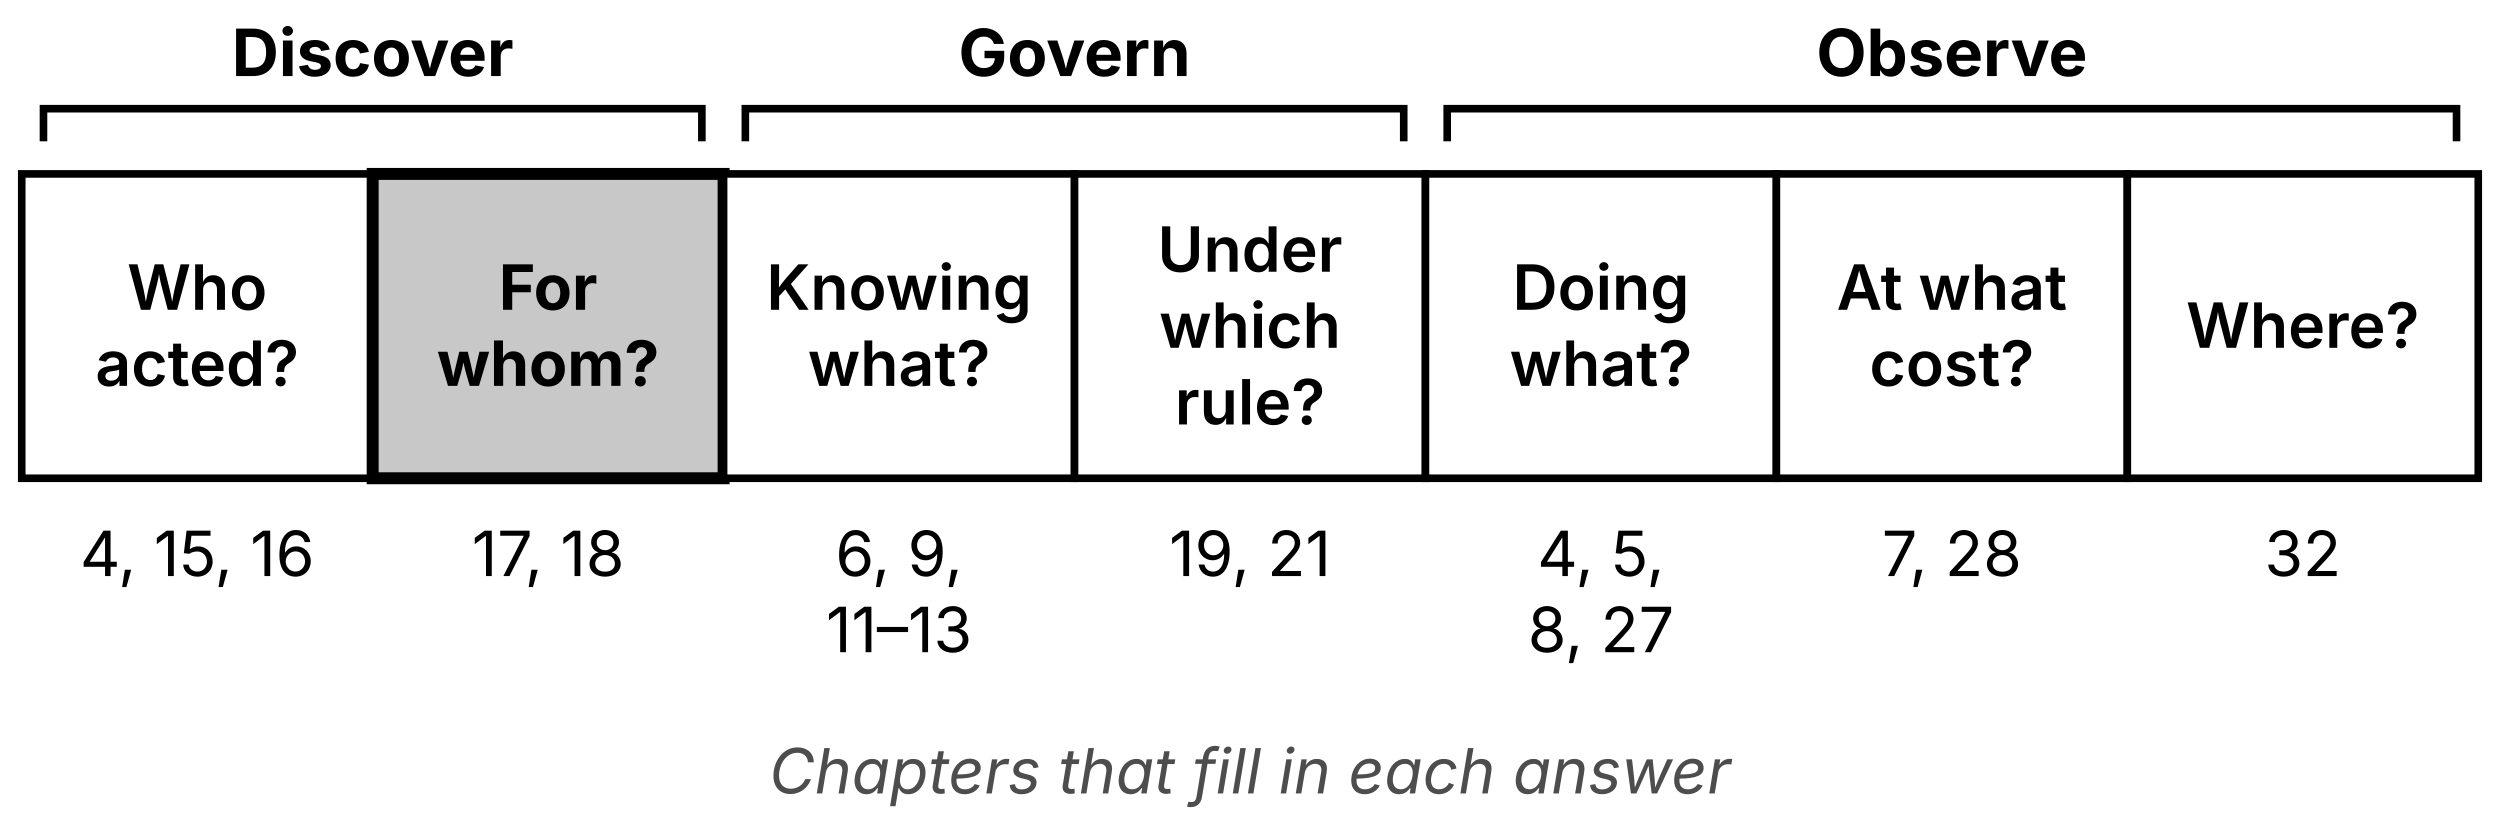
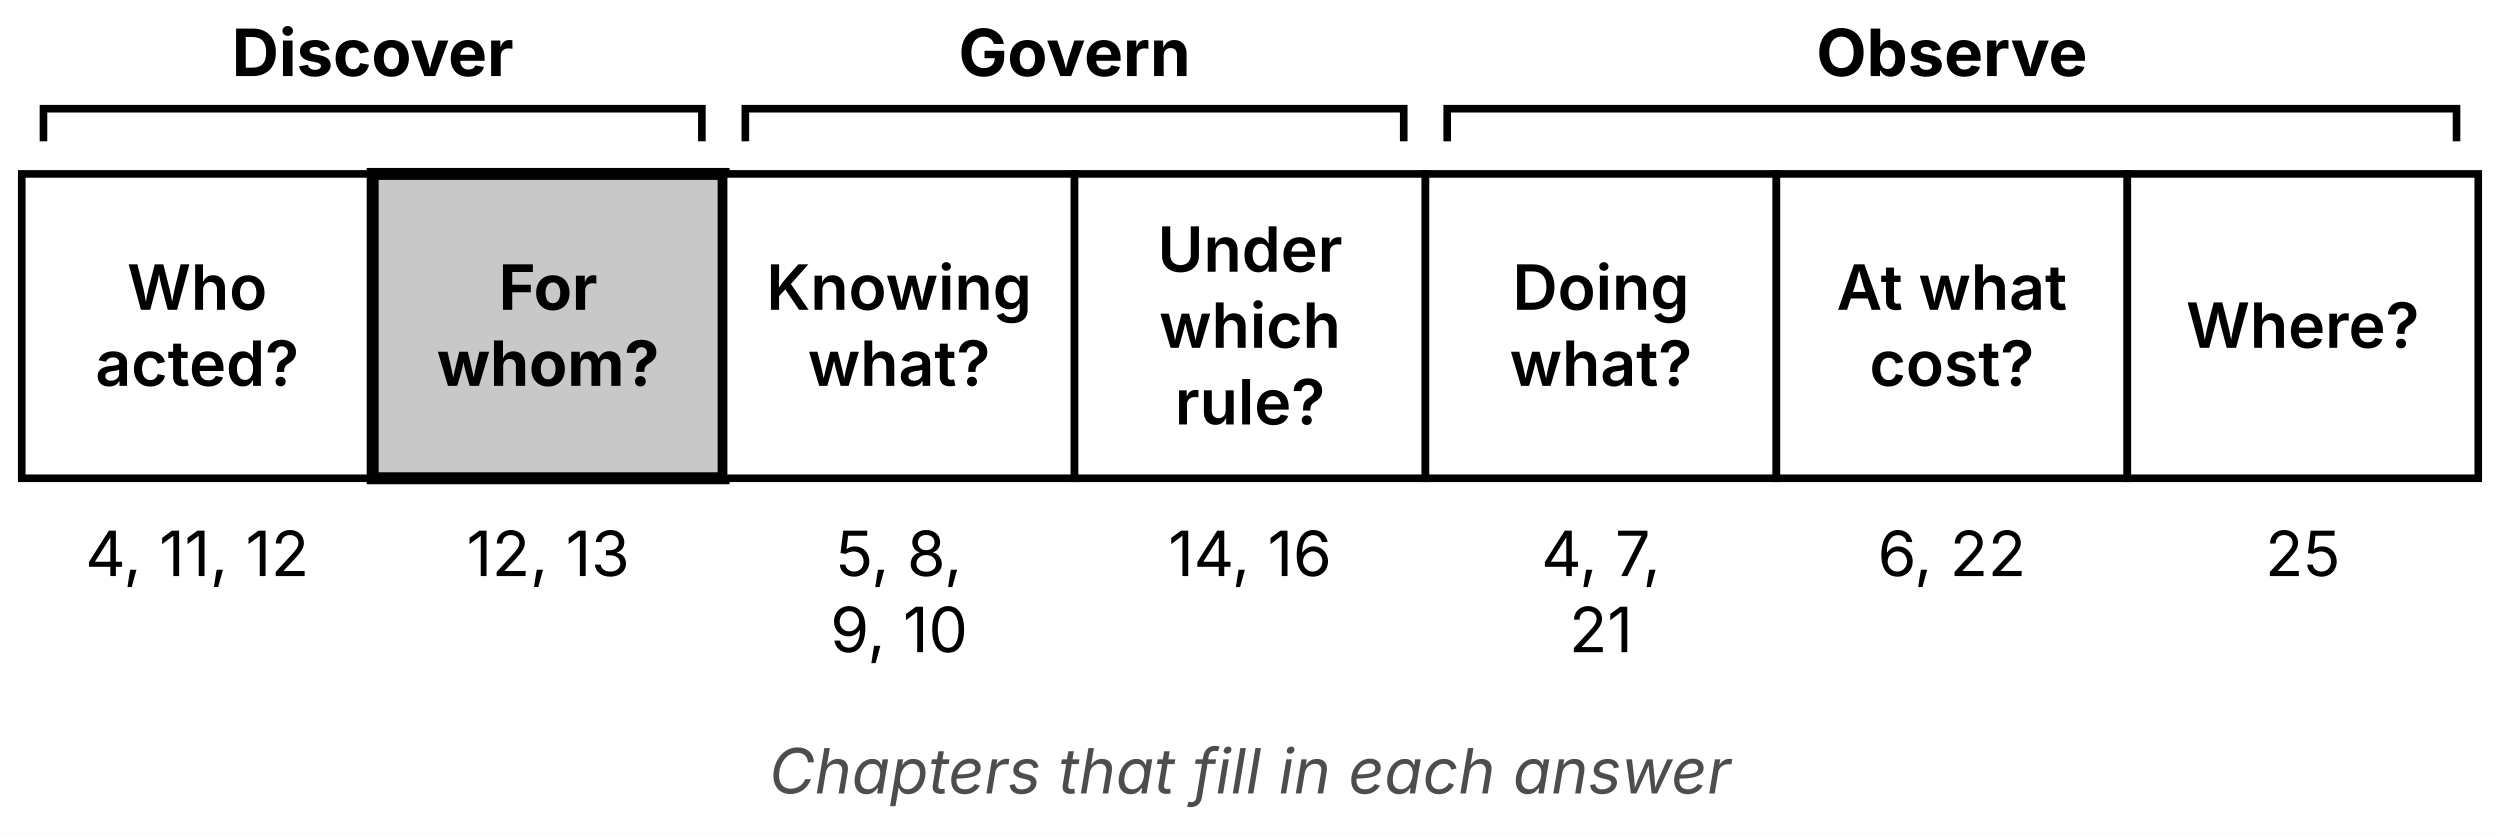
<svg xmlns="http://www.w3.org/2000/svg" width="4.6in" height="1.54in" viewBox="0 0 460 154">
  <defs>
    <marker id="call" viewBox="0 0 10 10" refX="9" refY="5" markerWidth="7" markerHeight="7" orient="auto-start-reverse">
      <path d="M0,0 L10,5 L0,10 z" fill="#000000" />
    </marker>
    <marker id="trace" viewBox="0 0 10 10" refX="9" refY="5" markerWidth="8" markerHeight="8" orient="auto-start-reverse">
      <path d="M1,1 L9,5 L1,9" fill="none" stroke="#000000" stroke-width="1.3" />
    </marker>
  </defs>
  <rect width="460" height="154" fill="#ffffff" />
  <path d="M8.0,26 L8.0,20 L129.143,20 L129.143,26" fill="none" stroke="#000000" stroke-width="1.4" />
  <text x="68.571" y="14.0" font-family="Inter, 'DejaVu Sans', sans-serif" font-size="12" font-weight="700" text-anchor="middle" fill="#000000">Discover</text>
  <path d="M137.143,26 L137.143,20 L258.286,20 L258.286,26" fill="none" stroke="#000000" stroke-width="1.4" />
  <text x="197.714" y="14.0" font-family="Inter, 'DejaVu Sans', sans-serif" font-size="12" font-weight="700" text-anchor="middle" fill="#000000">Govern</text>
  <path d="M266.286,26 L266.286,20 L452.0,20 L452.0,26" fill="none" stroke="#000000" stroke-width="1.4" />
  <text x="359.143" y="14.0" font-family="Inter, 'DejaVu Sans', sans-serif" font-size="12" font-weight="700" text-anchor="middle" fill="#000000">Observe</text>
  <rect x="4.0" y="32" width="64.571" height="56" rx="0" fill="#ffffff" stroke="#000000" stroke-width="1.4" />
  <text x="36.286" y="57.0" font-family="Inter, 'DejaVu Sans', sans-serif" font-size="11.5" font-weight="600" text-anchor="middle" fill="#000000">Who</text>
  <text x="36.286" y="71.0" font-family="Inter, 'DejaVu Sans', sans-serif" font-size="11.5" font-weight="600" text-anchor="middle" fill="#000000">acted?</text>
-   <text x="36.286" y="106.0" font-family="Inter, 'DejaVu Sans', sans-serif" font-size="11.5" font-weight="400" text-anchor="middle" fill="#000000">4, 15, 16</text>
+   <text x="36.286" y="106.0" font-family="Inter, 'DejaVu Sans', sans-serif" font-size="11.5" font-weight="400" text-anchor="middle" fill="#000000">4, 11, 12</text>
  <rect x="68.571" y="32" width="64.571" height="56" rx="0" fill="#c8c8c8" stroke="#000000" stroke-width="2.2" />
  <text x="100.857" y="57.0" font-family="Inter, 'DejaVu Sans', sans-serif" font-size="11.5" font-weight="700" text-anchor="middle" fill="#000000">For</text>
  <text x="100.857" y="71.0" font-family="Inter, 'DejaVu Sans', sans-serif" font-size="11.5" font-weight="700" text-anchor="middle" fill="#000000">whom?</text>
-   <text x="100.857" y="106.0" font-family="Inter, 'DejaVu Sans', sans-serif" font-size="11.5" font-weight="400" text-anchor="middle" fill="#000000">17, 18</text>
+   <text x="100.857" y="106.0" font-family="Inter, 'DejaVu Sans', sans-serif" font-size="11.5" font-weight="400" text-anchor="middle" fill="#000000">12, 13</text>
  <rect x="133.143" y="32" width="64.571" height="56" rx="0" fill="#ffffff" stroke="#000000" stroke-width="1.4" />
  <text x="165.429" y="57.0" font-family="Inter, 'DejaVu Sans', sans-serif" font-size="11.5" font-weight="600" text-anchor="middle" fill="#000000">Knowing</text>
  <text x="165.429" y="71.0" font-family="Inter, 'DejaVu Sans', sans-serif" font-size="11.5" font-weight="600" text-anchor="middle" fill="#000000">what?</text>
-   <text x="165.429" y="106.0" font-family="Inter, 'DejaVu Sans', sans-serif" font-size="11.5" font-weight="400" text-anchor="middle" fill="#000000">6, 9,</text>
-   <text x="165.429" y="120.0" font-family="Inter, 'DejaVu Sans', sans-serif" font-size="11.5" font-weight="400" text-anchor="middle" fill="#000000">11–13</text>
+   <text x="165.429" y="106.0" font-family="Inter, 'DejaVu Sans', sans-serif" font-size="11.5" font-weight="400" text-anchor="middle" fill="#000000">5, 8,</text>
+   <text x="165.429" y="120.0" font-family="Inter, 'DejaVu Sans', sans-serif" font-size="11.5" font-weight="400" text-anchor="middle" fill="#000000">9, 10</text>
  <rect x="197.714" y="32" width="64.571" height="56" rx="0" fill="#ffffff" stroke="#000000" stroke-width="1.4" />
  <text x="230.0" y="50.0" font-family="Inter, 'DejaVu Sans', sans-serif" font-size="11.5" font-weight="600" text-anchor="middle" fill="#000000">Under</text>
  <text x="230.0" y="64.0" font-family="Inter, 'DejaVu Sans', sans-serif" font-size="11.5" font-weight="600" text-anchor="middle" fill="#000000">which</text>
  <text x="230.0" y="78.1" font-family="Inter, 'DejaVu Sans', sans-serif" font-size="11.5" font-weight="600" text-anchor="middle" fill="#000000">rule?</text>
-   <text x="230.0" y="106.0" font-family="Inter, 'DejaVu Sans', sans-serif" font-size="11.5" font-weight="400" text-anchor="middle" fill="#000000">19, 21</text>
+   <text x="230.0" y="106.0" font-family="Inter, 'DejaVu Sans', sans-serif" font-size="11.5" font-weight="400" text-anchor="middle" fill="#000000">14, 16</text>
  <rect x="262.286" y="32" width="64.571" height="56" rx="0" fill="#ffffff" stroke="#000000" stroke-width="1.4" />
  <text x="294.571" y="57.0" font-family="Inter, 'DejaVu Sans', sans-serif" font-size="11.5" font-weight="600" text-anchor="middle" fill="#000000">Doing</text>
  <text x="294.571" y="71.0" font-family="Inter, 'DejaVu Sans', sans-serif" font-size="11.5" font-weight="600" text-anchor="middle" fill="#000000">what?</text>
-   <text x="294.571" y="106.0" font-family="Inter, 'DejaVu Sans', sans-serif" font-size="11.5" font-weight="400" text-anchor="middle" fill="#000000">4, 5,</text>
-   <text x="294.571" y="120.0" font-family="Inter, 'DejaVu Sans', sans-serif" font-size="11.5" font-weight="400" text-anchor="middle" fill="#000000">8, 27</text>
+   <text x="294.571" y="106.0" font-family="Inter, 'DejaVu Sans', sans-serif" font-size="11.5" font-weight="400" text-anchor="middle" fill="#000000">4, 7,</text>
+   <text x="294.571" y="120.0" font-family="Inter, 'DejaVu Sans', sans-serif" font-size="11.5" font-weight="400" text-anchor="middle" fill="#000000">21</text>
  <rect x="326.857" y="32" width="64.571" height="56" rx="0" fill="#ffffff" stroke="#000000" stroke-width="1.4" />
  <text x="359.143" y="57.0" font-family="Inter, 'DejaVu Sans', sans-serif" font-size="11.5" font-weight="600" text-anchor="middle" fill="#000000">At what</text>
  <text x="359.143" y="71.0" font-family="Inter, 'DejaVu Sans', sans-serif" font-size="11.5" font-weight="600" text-anchor="middle" fill="#000000">cost?</text>
-   <text x="359.143" y="106.0" font-family="Inter, 'DejaVu Sans', sans-serif" font-size="11.5" font-weight="400" text-anchor="middle" fill="#000000">7, 28</text>
+   <text x="359.143" y="106.0" font-family="Inter, 'DejaVu Sans', sans-serif" font-size="11.5" font-weight="400" text-anchor="middle" fill="#000000">6, 22</text>
  <rect x="391.429" y="32" width="64.571" height="56" rx="0" fill="#ffffff" stroke="#000000" stroke-width="1.4" />
  <text x="423.714" y="64.0" font-family="Inter, 'DejaVu Sans', sans-serif" font-size="11.5" font-weight="600" text-anchor="middle" fill="#000000">Where?</text>
-   <text x="423.714" y="106.0" font-family="Inter, 'DejaVu Sans', sans-serif" font-size="11.5" font-weight="400" text-anchor="middle" fill="#000000">32</text>
+   <text x="423.714" y="106.0" font-family="Inter, 'DejaVu Sans', sans-serif" font-size="11.5" font-weight="400" text-anchor="middle" fill="#000000">25</text>
  <text x="230.0" y="146.0" font-family="Inter, 'DejaVu Sans', sans-serif" font-size="11.5" font-weight="400" text-anchor="middle" font-style="italic" fill="#4d4d4d">Chapters that fill in each answer</text>
</svg>
